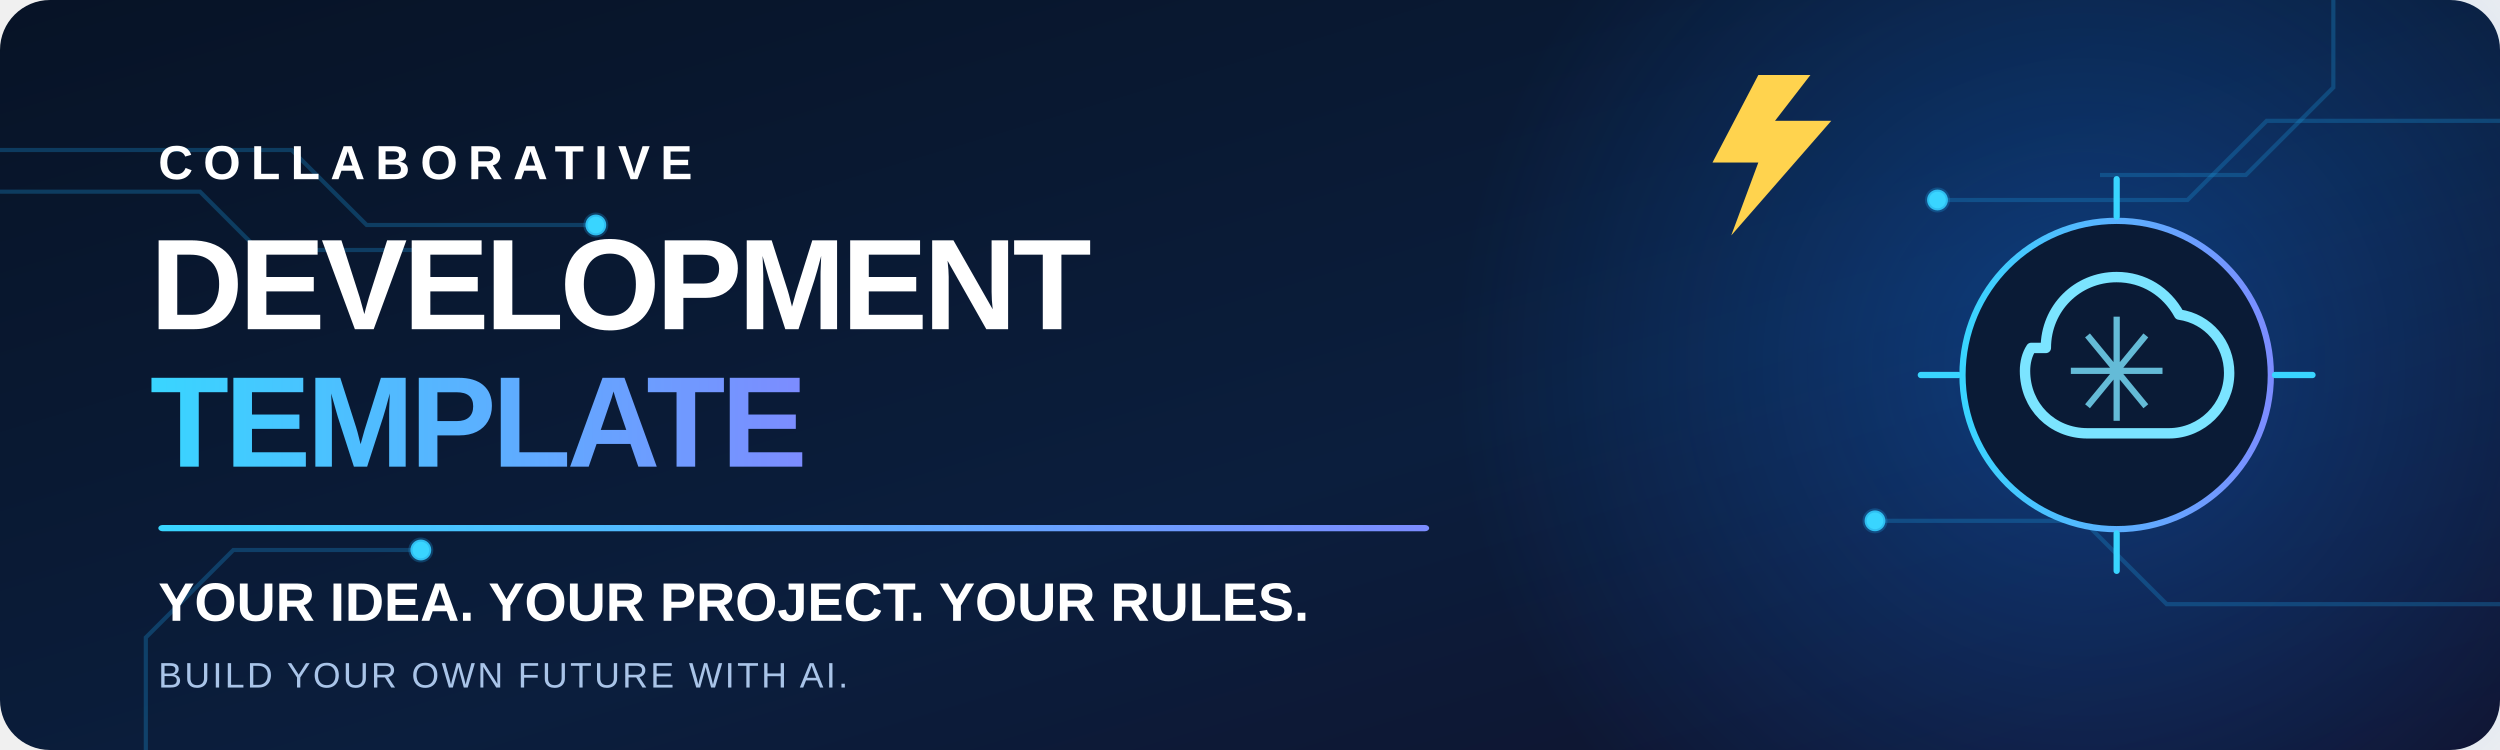
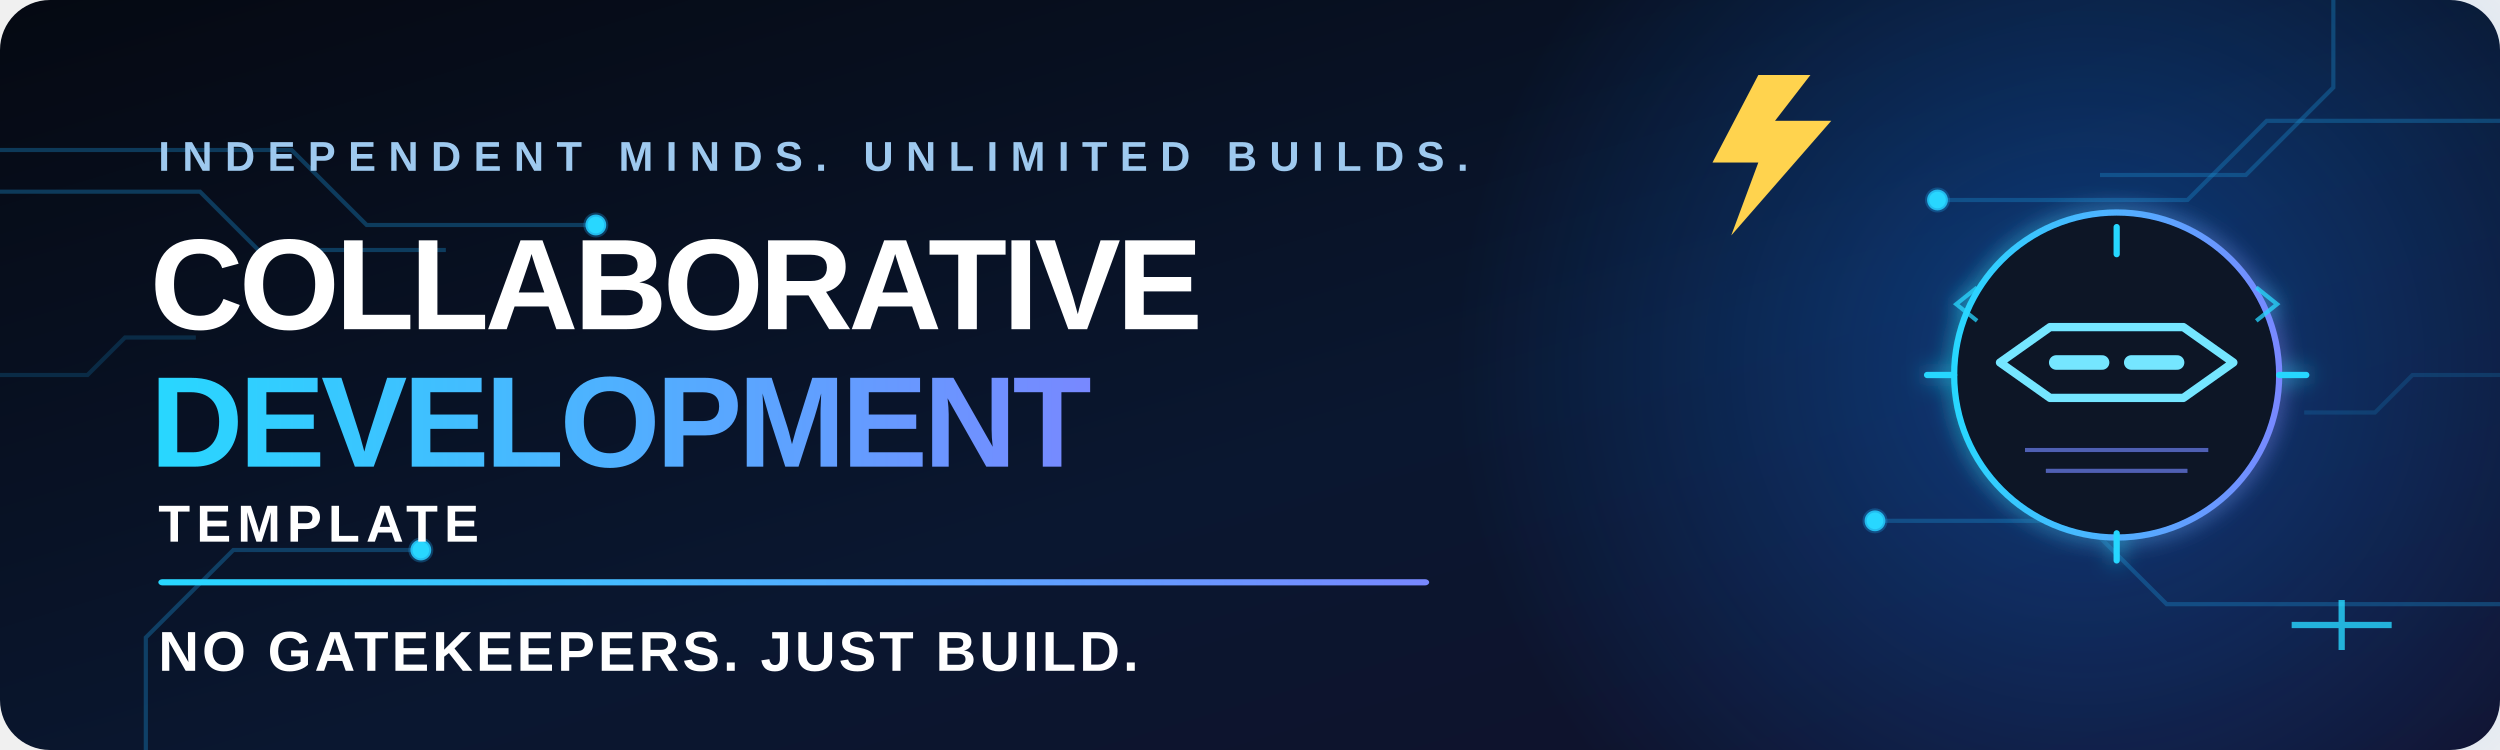
<svg xmlns="http://www.w3.org/2000/svg" width="1200" height="360" viewBox="0 0 1200 360" role="img" aria-labelledby="title desc">
  <defs>
    <linearGradient id="bg" x1="0" y1="0" x2="1" y2="1">
-       <stop offset="0" stop-color="#071326" />
-       <stop offset=".58" stop-color="#0b1e3d" />
-       <stop offset="1" stop-color="#10112b" />
+       <stop offset="0" stop-color="#050912" />
+       <stop offset=".56" stop-color="#0a1730" />
+       <stop offset="1" stop-color="#11102a" />
    </linearGradient>
    <linearGradient id="accent" x1="0" y1="0" x2="1" y2="0">
-       <stop offset="0" stop-color="#39d5ff" />
-       <stop offset="1" stop-color="#7c8cff" />
+       <stop offset="0" stop-color="#28d7ff" />
+       <stop offset="1" stop-color="#7888ff" />
    </linearGradient>
    <radialGradient id="glow">
-       <stop offset="0" stop-color="#147bff" stop-opacity=".34" />
+       <stop offset="0" stop-color="#147bff" stop-opacity=".38" />
      <stop offset="1" stop-color="#147bff" stop-opacity="0" />
    </radialGradient>
+     <filter id="softGlow" x="-50%" y="-50%" width="200%" height="200%">
+       <feGaussianBlur stdDeviation="5" result="blur" />
+       <feMerge>
+         <feMergeNode in="blur" />
+         <feMergeNode in="SourceGraphic" />
+       </feMerge>
+     </filter>
  </defs>
  <rect width="1200" height="360" rx="24" fill="url(#bg)" />
  <circle cx="1000" cy="175" r="300" fill="url(#glow)" />
-   <g fill="none" stroke="#1b8dce" stroke-opacity=".32" stroke-width="2">
+   <g fill="none" stroke="#1b8dce" stroke-opacity=".36" stroke-width="2">
    <path d="M0 72h140l36 36h110M0 92h96l28 28h90M1200 58h-112l-38 38H930M1200 290h-160l-40-40H900" />
    <path d="M70 360v-54l42-42h90M1120 0v42l-42 42h-70" />
-     <circle cx="286" cy="108" r="5" fill="#39d5ff" />
-     <circle cx="930" cy="96" r="5" fill="#39d5ff" />
-     <circle cx="900" cy="250" r="5" fill="#39d5ff" />
-     <circle cx="202" cy="264" r="5" fill="#39d5ff" />
+     <path d="M0 180h42l18-18h34M1200 180h-42l-18 18h-34" stroke-opacity=".22" />
+     <circle cx="286" cy="108" r="5" fill="#28d7ff" />
+     <circle cx="930" cy="96" r="5" fill="#28d7ff" />
+     <circle cx="900" cy="250" r="5" fill="#28d7ff" />
+     <circle cx="202" cy="264" r="5" fill="#28d7ff" />
  </g>
-   <g transform="translate(930 104)">
-     <circle cx="86" cy="76" r="74" fill="#0a1b36" stroke="url(#accent)" stroke-width="3" />
-     <path d="M52 63c0-19 15-34 34-34 13 0 24 7 30 18 14 2 24 14 24 28 0 16-13 29-29 29H72c-17 0-30-13-30-30 0-4 1-8 3-11z" fill="none" stroke="#7be4ff" stroke-width="5" stroke-linecap="round" stroke-linejoin="round" />
-     <path d="M86 48v50M64 74h44M72 57l28 34M100 57L72 91" stroke="#7be4ff" stroke-width="3" opacity=".8" />
-     <path d="M86 0v-18M86 170v-18M10 76h-18M180 76h-18" stroke="#39d5ff" stroke-width="3" stroke-linecap="round" />
+   <g transform="translate(930 104)" filter="url(#softGlow)">
+     <circle cx="86" cy="76" r="78" fill="#071326" stroke="url(#accent)" stroke-width="3" />
+     <path d="M30 70l24-17h64l24 17-24 17H54z" fill="none" stroke="#75e6ff" stroke-width="4" stroke-linejoin="round" />
+     <path d="M57 70h22M93 70h22" stroke="#75e6ff" stroke-width="7" stroke-linecap="round" />
+     <path d="M86 18v-13M86 165v-13M8 76H-5M177 76h-13" stroke="#28d7ff" stroke-width="3" stroke-linecap="round" />
+     <path d="M42 112h88M52 122h68" stroke="#7888ff" stroke-width="2" opacity=".65" />
+     <path d="M19 34l-10 8 10 8M153 34l10 8-10 8" fill="none" stroke="#28d7ff" stroke-width="2" opacity=".75" />
  </g>
  <g font-family="Arial, Helvetica, sans-serif">
-     <text x="76" y="86" fill="#ffffff" font-size="23" font-weight="700" letter-spacing="5">COLLABORATIVE</text>
-     <text x="72" y="158" fill="#ffffff" font-size="62" font-weight="800" letter-spacing="-2">DEVELOPMENT</text>
-     <text x="72" y="224" fill="url(#accent)" font-size="62" font-weight="800" letter-spacing="-2">TEMPLATE</text>
-     <rect x="76" y="252" width="610" height="3" rx="2" fill="url(#accent)" />
-     <text x="76" y="298" fill="#ffffff" font-size="26" font-weight="700">YOUR IDEA. YOUR PROJECT. YOUR RULES.</text>
-     <text x="76" y="330" fill="#a9c4e8" font-size="17" letter-spacing="1.2">BUILD YOUR OWN FUTURE WITH AI.</text>
+     <text x="76" y="82" fill="#9ec9ef" font-size="20" font-weight="700" letter-spacing="6">INDEPENDENT MINDS. UNLIMITED BUILDS.</text>
+     <text x="72" y="158" fill="#ffffff" font-size="62" font-weight="800" letter-spacing="-2">COLLABORATIVE</text>
+     <text x="72" y="224" fill="url(#accent)" font-size="62" font-weight="800" letter-spacing="-2">DEVELOPMENT</text>
+     <text x="76" y="260" fill="#ffffff" font-size="25" font-weight="700" letter-spacing="3">TEMPLATE</text>
+     <rect x="76" y="278" width="610" height="3" rx="2" fill="url(#accent)" />
+     <text x="76" y="322" fill="#ffffff" font-size="27" font-weight="800" letter-spacing="1.5">NO GATEKEEPERS. JUST BUILD.</text>
  </g>
  <path d="M844 36l-22 42h22l-13 35 48-55h-27l17-22z" fill="#ffd34e" />
+   <path d="M1100 300h48M1124 288v24" stroke="#28d7ff" stroke-width="3" opacity=".8" />
</svg>
